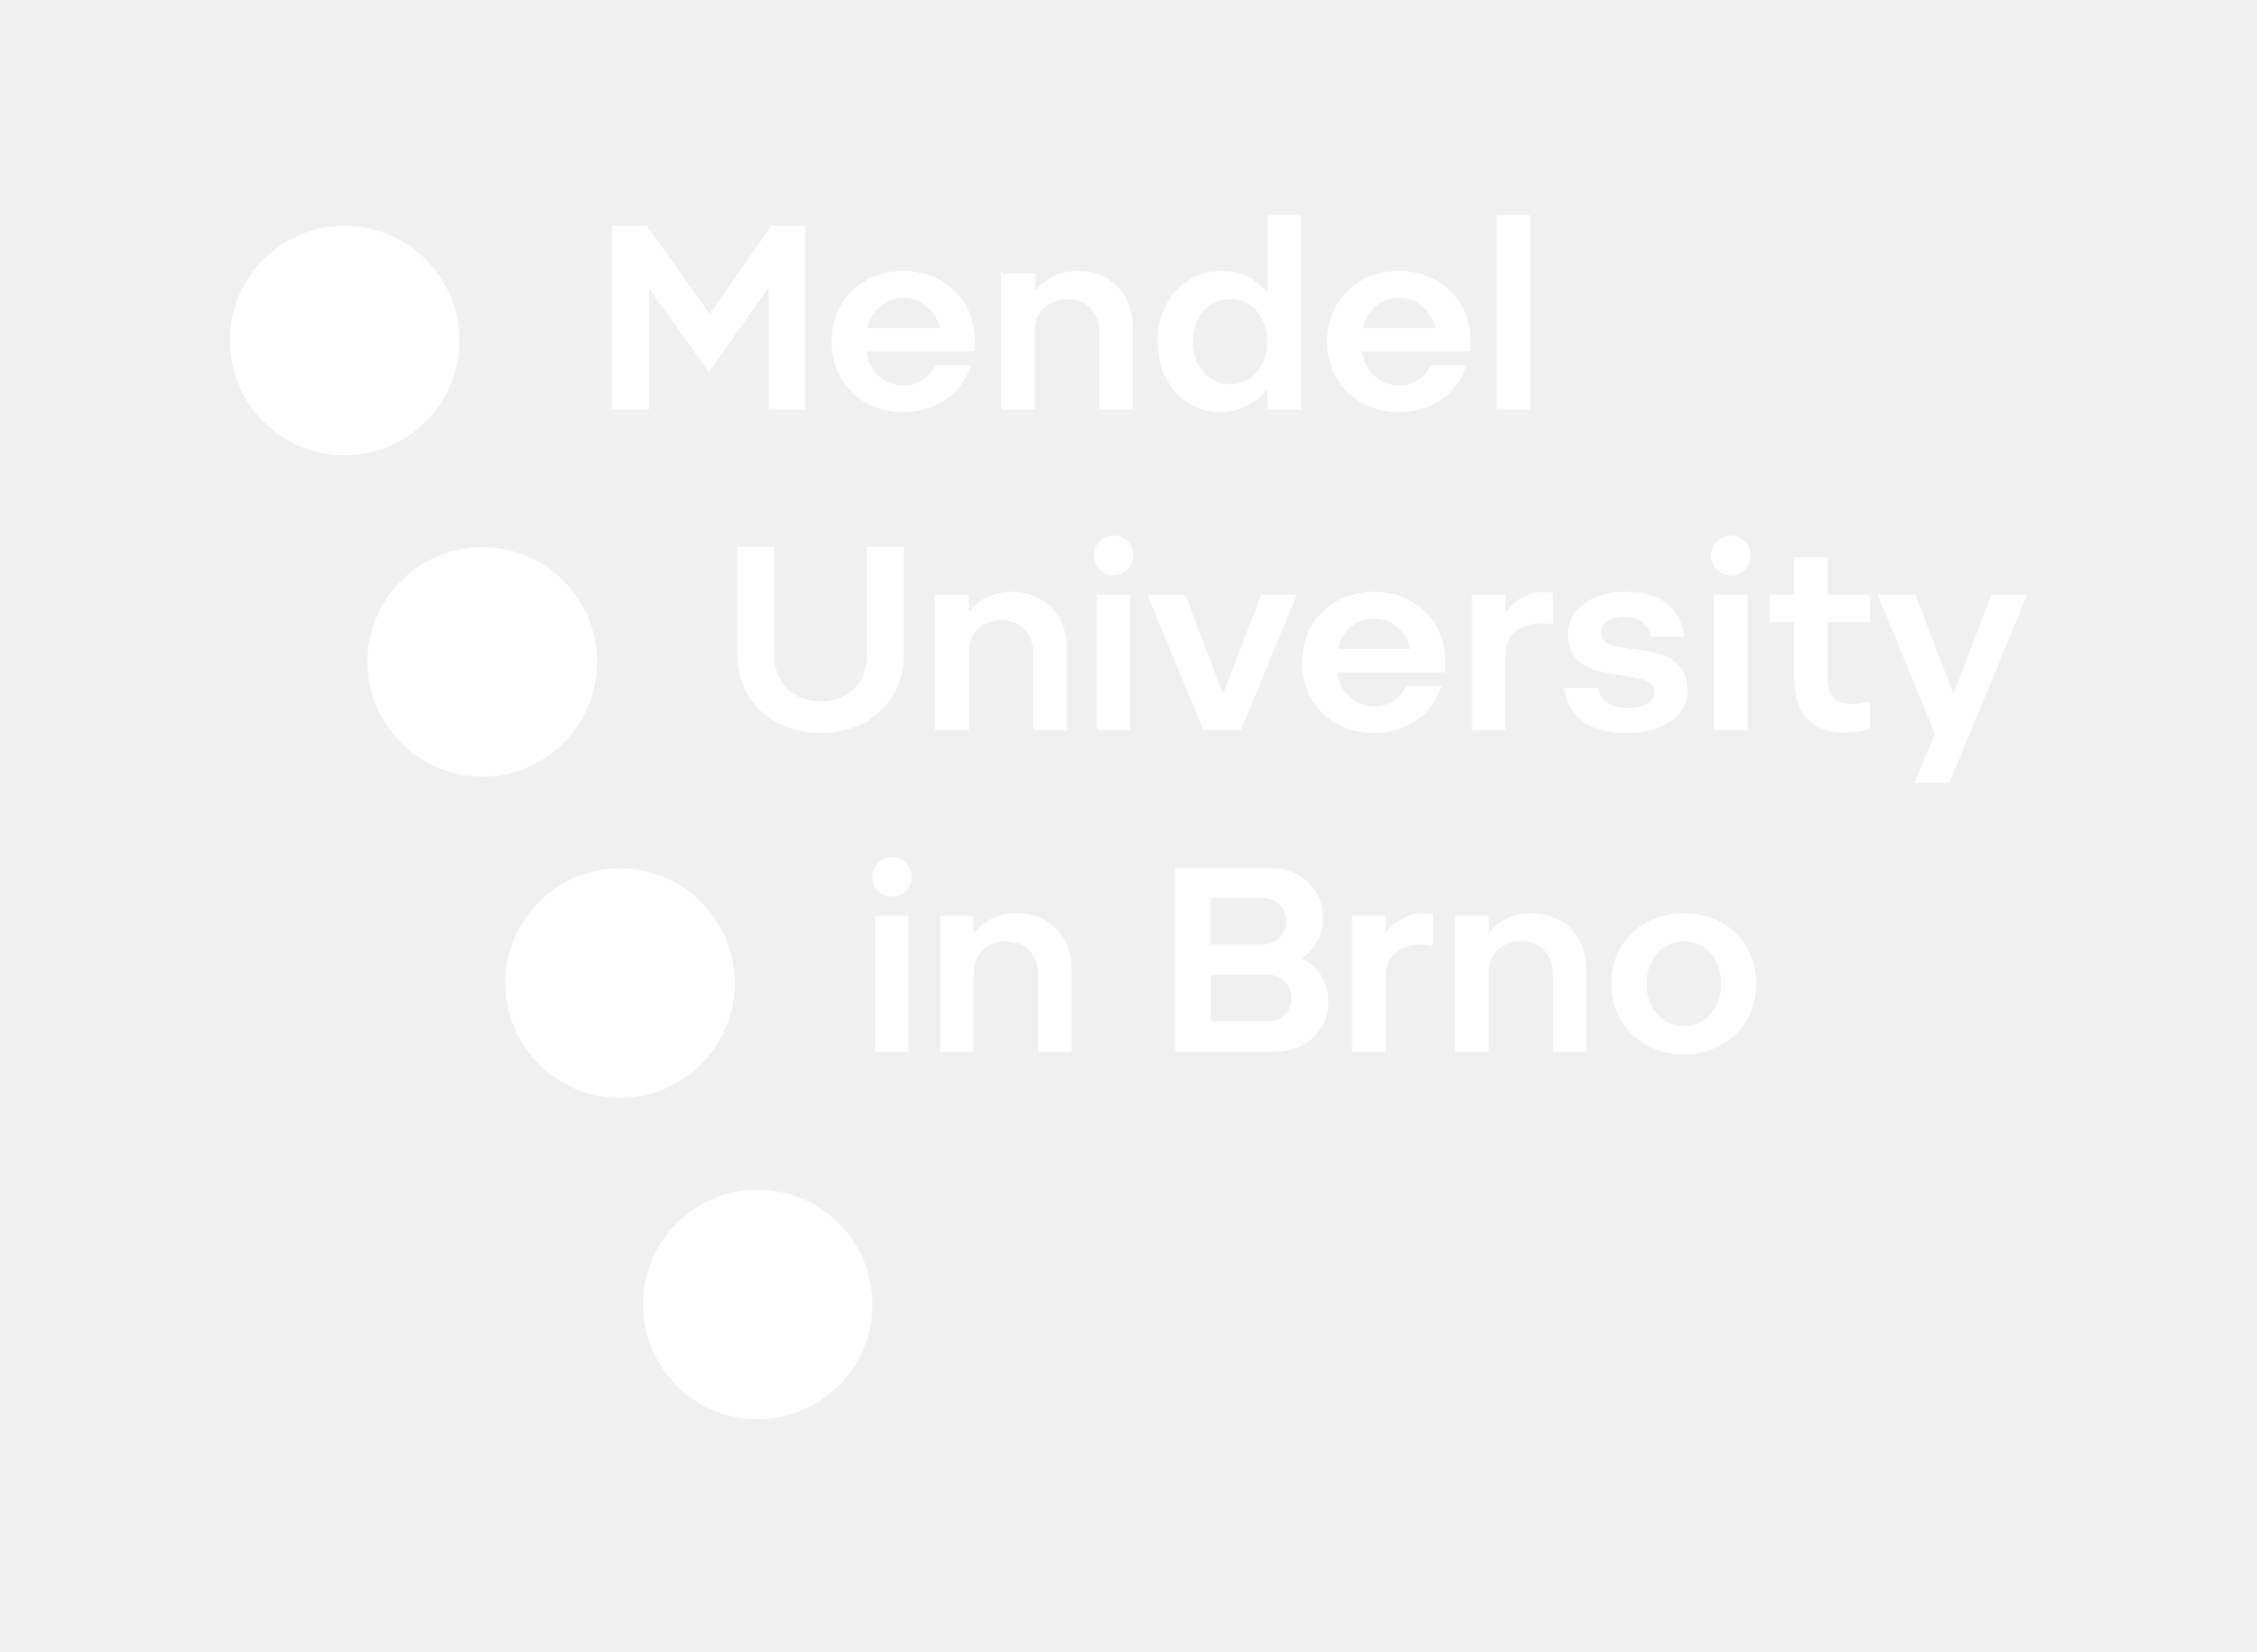
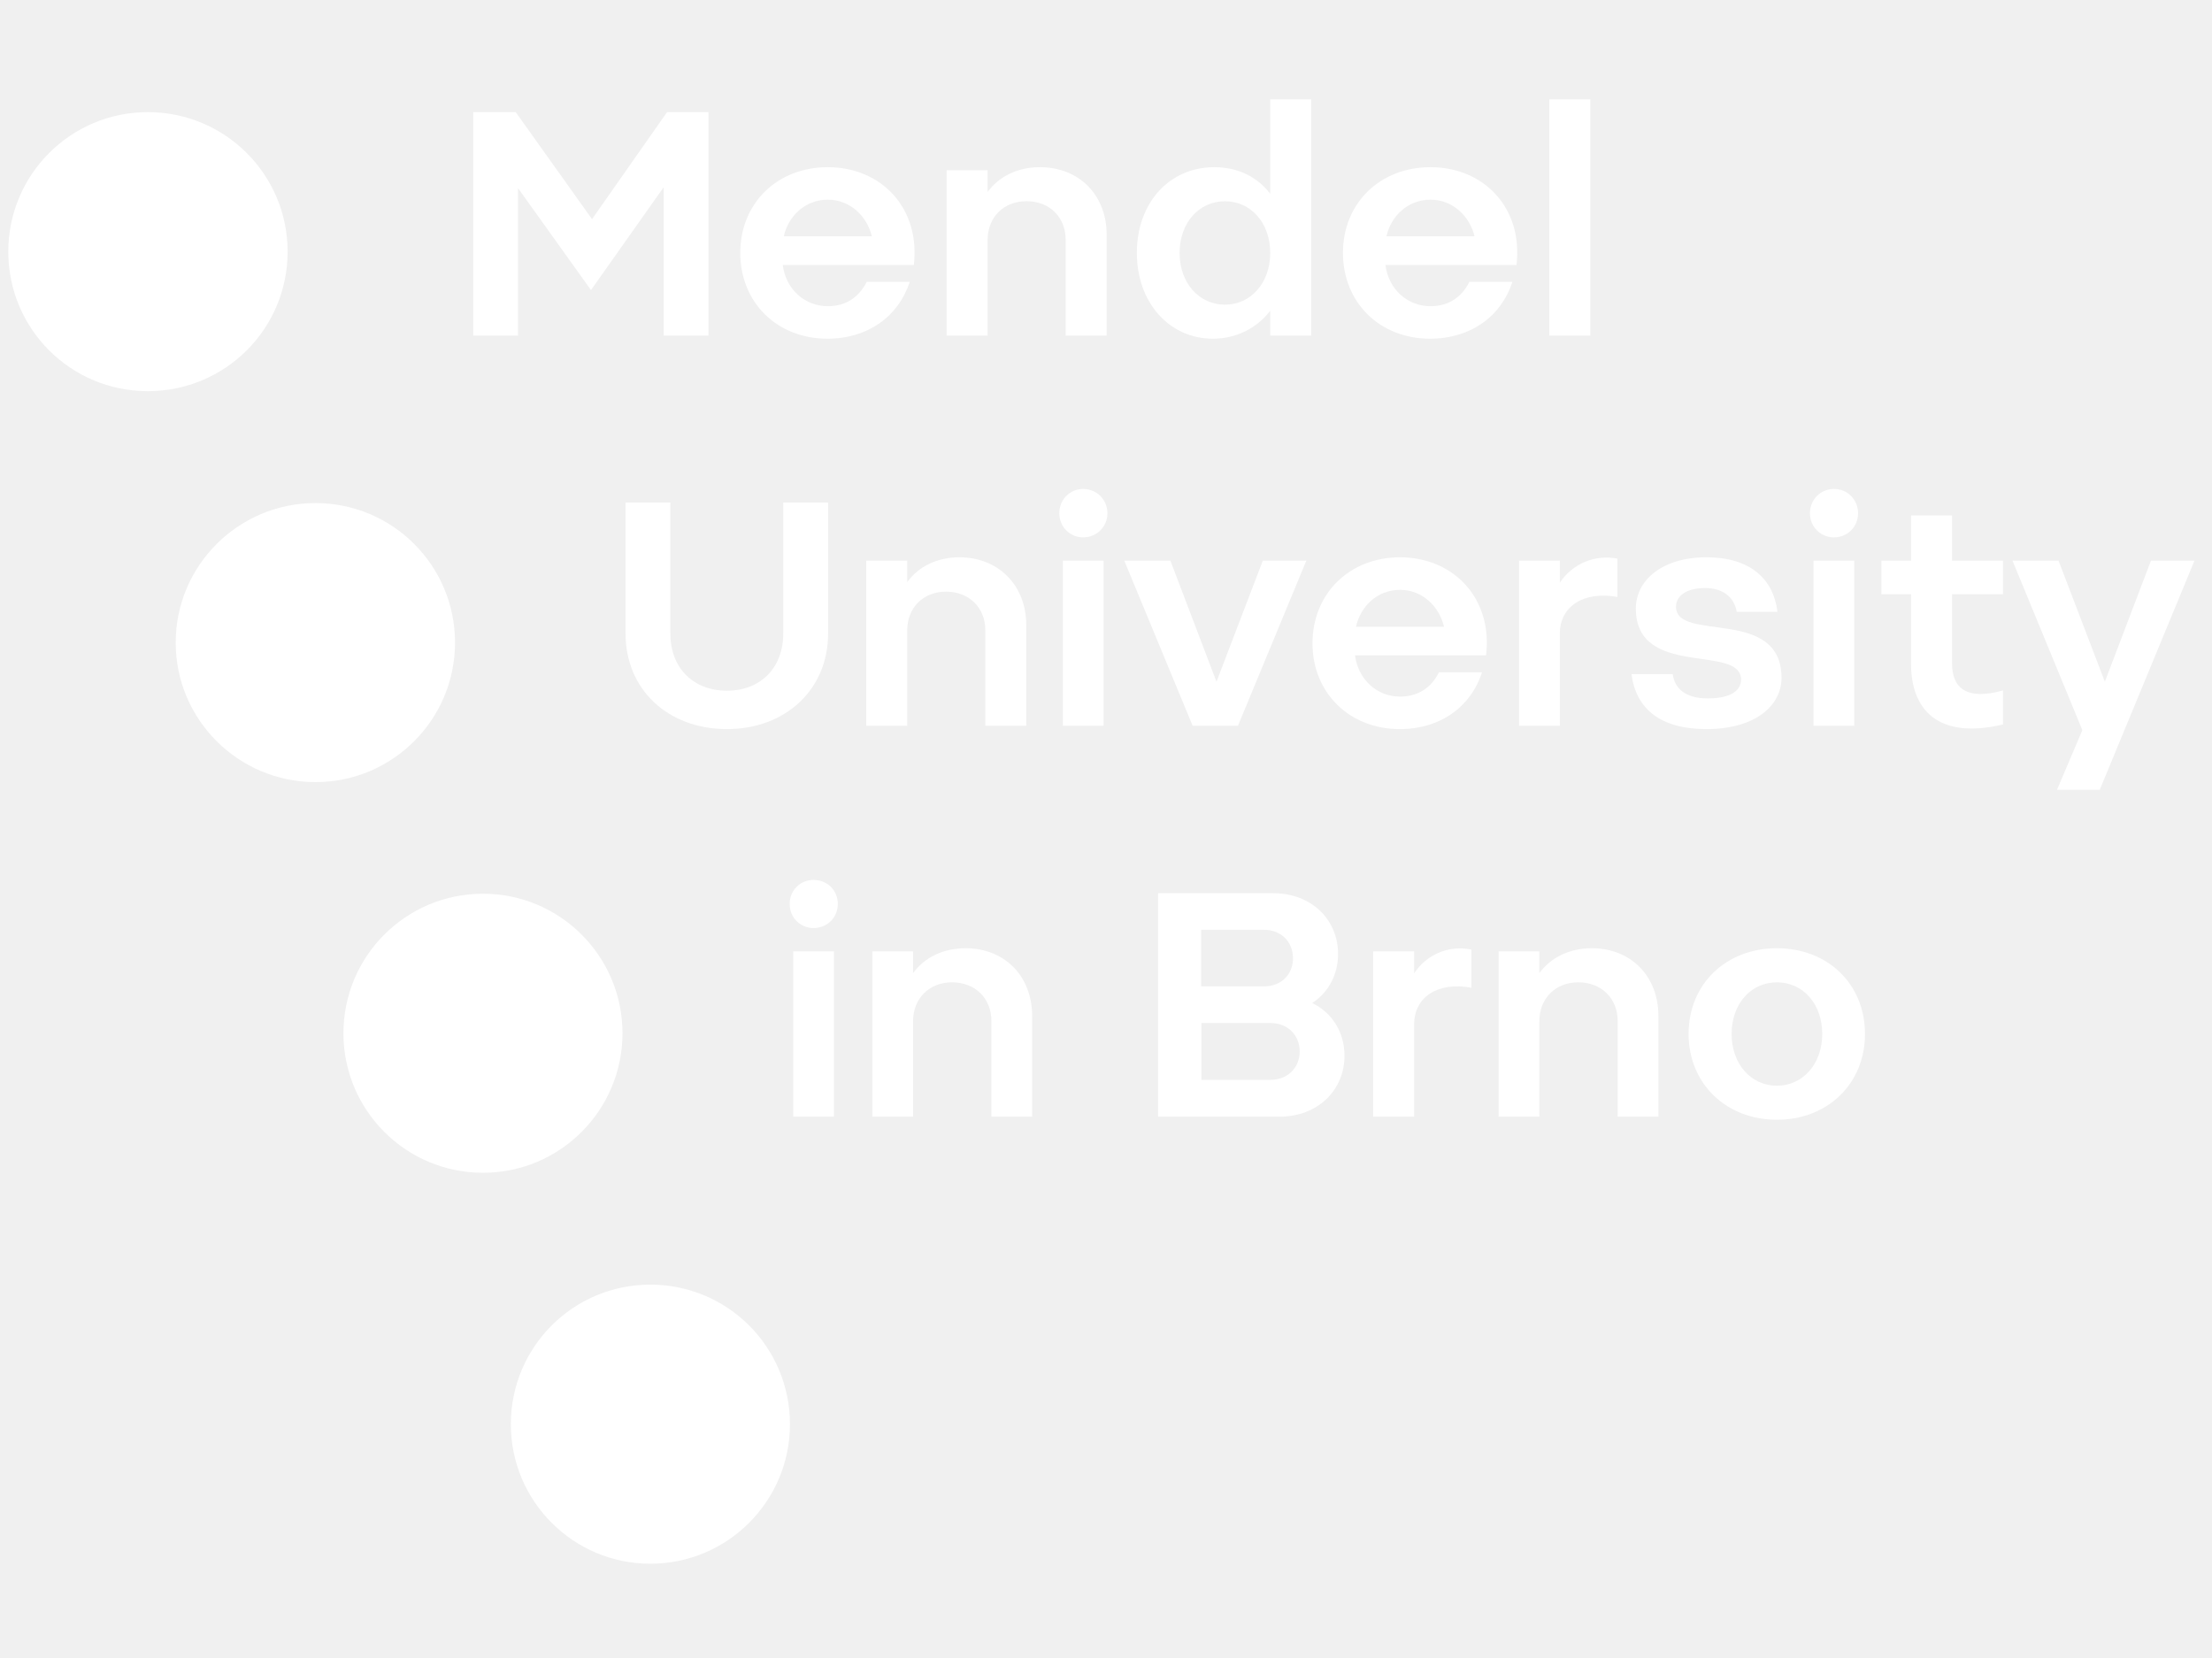
- <svg xmlns="http://www.w3.org/2000/svg" version="1.2" viewBox="0 -0.488 107.192 78.488" width="500" height="366">
+ <svg xmlns="http://www.w3.org/2000/svg" version="1.2" viewBox="0 0 403 302" width="403" height="302">
  <style>
		.s0 { fill: #ffffff } 
	</style>
  <g id="Vrstva 1">
    <g id="&lt;Group&gt;">
      <g id="&lt;Group&gt;">
-         <path id="&lt;Path&gt;" class="s0" d="m23.99 46.22c0-3.01 2.44-5.45 5.45-5.45 3.01 0 5.45 2.44 5.45 5.45 0 3.01-2.44 5.45-5.45 5.45-3.01 0-5.45-2.44-5.45-5.45z" />
-         <path id="&lt;Path&gt;" class="s0" d="m30.53 61.49c0-3.02 2.44-5.45 5.45-5.45 3.01 0 5.45 2.43 5.45 5.45 0 3.01-2.44 5.45-5.45 5.45-3.01 0-5.45-2.44-5.45-5.45z" />
-         <path id="&lt;Path&gt;" class="s0" d="m10.9 15.69c0-3.01 2.44-5.45 5.45-5.45 3.02 0 5.46 2.44 5.46 5.45 0 3.02-2.44 5.45-5.46 5.45-3.01 0-5.45-2.43-5.45-5.45z" />
-         <path id="&lt;Path&gt;" class="s0" d="m17.44 30.96c0-3.01 2.45-5.45 5.46-5.45 3.01 0 5.45 2.44 5.45 5.45 0 3.01-2.44 5.45-5.45 5.45-3.01 0-5.46-2.44-5.46-5.45z" />
+         <path id="&lt;Path&gt;" class="s0" d="m62.57 188.26c0-14.04 11.38-25.42 25.42-25.42 14.04 0 25.42 11.38 25.42 25.42 0 14.04-11.38 25.42-25.42 25.42-14.04 0-25.42-11.38-25.42-25.42z" />
+         <path id="&lt;Path&gt;" class="s0" d="m93.07 259.49c0-14.09 11.38-25.43 25.42-25.43 14.04 0 25.43 11.34 25.43 25.43 0 14.04-11.39 25.42-25.43 25.42-14.04 0-25.42-11.38-25.42-25.42z" />
+         <path id="&lt;Path&gt;" class="s0" d="m1.51 45.85c0-14.04 11.38-25.42 25.42-25.42 14.09 0 25.47 11.38 25.47 25.42 0 14.09-11.38 25.42-25.47 25.42-14.04 0-25.42-11.33-25.42-25.42z" />
+         <path id="&lt;Path&gt;" class="s0" d="m32.01 117.08c0-14.04 11.43-25.42 25.47-25.42 14.04 0 25.42 11.38 25.42 25.42 0 14.04-11.38 25.42-25.42 25.42-14.04 0-25.47-11.38-25.47-25.42z" />
      </g>
      <g id="&lt;Group&gt;">
        <g id="&lt;Group&gt;">
-           <path id="&lt;Compound Path&gt;" class="s0" d="m36.76 25.49v5.11c0 1.37 0.91 2.24 2.21 2.24 1.29 0 2.2-0.87 2.2-2.24v-5.11h1.75v5.12c0 2.18-1.66 3.73-3.95 3.73-2.31 0-3.96-1.55-3.96-3.73v-5.12z" />
-           <path id="&lt;Compound Path&gt;" class="s0" d="m44.41 27.76h1.6v0.84c0.44-0.61 1.17-0.97 2.04-0.97 1.53 0 2.61 1.1 2.61 2.64v3.94h-1.6v-3.74c0-0.88-0.64-1.5-1.53-1.5-0.89 0-1.52 0.62-1.52 1.52v3.72h-1.6z" />
-           <path id="&lt;Compound Path&gt;" class="s0" d="m52.88 24.96c0.54 0 0.95 0.42 0.95 0.95 0 0.52-0.41 0.94-0.95 0.94-0.52 0-0.93-0.42-0.93-0.94 0-0.53 0.41-0.95 0.93-0.95zm-0.79 2.8h1.59v6.45h-1.59z" />
-           <path id="&lt;Compound Path&gt;" class="s0" d="m54.49 27.76h1.8l1.8 4.73 1.81-4.73h1.7l-2.67 6.45h-1.77z" />
-           <path id="&lt;Compound Path&gt;" class="s0" d="m65.26 27.63c2.09 0 3.63 1.61 3.36 3.83h-5.12c0.13 0.95 0.86 1.61 1.76 1.61 0.76 0 1.25-0.4 1.52-0.95h1.68c-0.43 1.35-1.63 2.22-3.21 2.22-1.97 0-3.41-1.42-3.41-3.35 0-1.95 1.45-3.36 3.42-3.36zm1.72 2.71c-0.18-0.76-0.82-1.44-1.72-1.44-0.9 0-1.55 0.66-1.72 1.44z" />
-           <path id="&lt;Compound Path&gt;" class="s0" d="m69.91 27.76h1.59v0.86c0.5-0.74 1.36-1.11 2.25-0.94v1.5c-1.31-0.24-2.25 0.36-2.25 1.43v3.6h-1.59z" />
-           <path id="&lt;Compound Path&gt;" class="s0" d="m75.91 32.19c0.08 0.58 0.51 0.95 1.37 0.95 0.9 0 1.3-0.31 1.3-0.73 0-1.41-4.11-0.03-4.11-2.78 0-1.09 1.01-2 2.76-2 1.67 0 2.61 0.81 2.77 2.13h-1.59c-0.09-0.56-0.53-0.93-1.23-0.93-0.74 0-1.14 0.31-1.14 0.73 0 1.41 4.12-0.02 4.12 2.78 0 1.08-1.02 2-2.93 2-1.82 0-2.76-0.81-2.93-2.15z" />
-           <path id="&lt;Compound Path&gt;" class="s0" d="m82.21 24.96c0.53 0 0.94 0.42 0.94 0.95 0 0.52-0.41 0.94-0.94 0.94-0.53 0-0.94-0.42-0.94-0.94 0-0.53 0.41-0.95 0.94-0.95zm-0.8 2.8h1.59v6.45h-1.59z" />
-           <path id="&lt;Compound Path&gt;" class="s0" d="m85.22 25.99h1.6v1.77h1.99v1.31h-1.99v2.71c0 0.95 0.56 1.45 1.99 1.05v1.33c-2.54 0.6-3.59-0.58-3.59-2.37v-2.72h-1.16v-1.31h1.16z" />
-           <path id="&lt;Compound Path&gt;" class="s0" d="m91.91 34.38l-2.73-6.62h1.8l1.81 4.73 1.8-4.73h1.7l-3.7 8.95h-1.67z" />
+           <path id="&lt;Compound Path&gt;" class="s0" d="m122.13 91.56v23.84c0 6.39 4.25 10.45 10.31 10.45 6.02 0 10.26-4.06 10.26-10.45v-23.84h8.17v23.89c0 10.16-7.75 17.39-18.43 17.39-10.77 0-18.47-7.23-18.47-17.39v-23.89z" />
+           <path id="&lt;Compound Path&gt;" class="s0" d="m157.82 102.15h7.46v3.92c2.05-2.85 5.46-4.53 9.51-4.53 7.14 0 12.18 5.14 12.18 12.32v18.38h-7.46v-17.45c0-4.1-2.99-6.99-7.14-6.99-4.15 0-7.09 2.89-7.09 7.09v17.35h-7.46z" />
+           <path id="&lt;Compound Path&gt;" class="s0" d="m197.32 89.09c2.52 0 4.44 1.96 4.44 4.43 0 2.43-1.92 4.39-4.44 4.39-2.42 0-4.33-1.96-4.33-4.39 0-2.47 1.91-4.43 4.33-4.43zm-3.68 13.06h7.42v30.09h-7.42z" />
+           <path id="&lt;Compound Path&gt;" class="s0" d="m204.83 102.15h8.4l8.4 22.06 8.44-22.06h7.93l-12.46 30.09h-8.25z" />
+           <path id="&lt;Compound Path&gt;" class="s0" d="m255.07 101.54c9.75 0 16.93 7.51 15.67 17.87h-23.88c0.61 4.43 4.01 7.51 8.21 7.51 3.55 0 5.83-1.87 7.09-4.43h7.84c-2.01 6.3-7.61 10.35-14.98 10.35-9.19 0-15.9-6.62-15.9-15.62 0-9.1 6.76-15.68 15.95-15.68zm8.02 12.65c-0.84-3.55-3.82-6.72-8.02-6.72-4.2 0-7.23 3.08-8.02 6.72z" />
+           <path id="&lt;Compound Path&gt;" class="s0" d="m276.76 102.15h7.42v4.01c2.33-3.45 6.34-5.17 10.49-4.38v6.99c-6.11-1.11-10.49 1.68-10.49 6.68v16.79h-7.42z" />
+           <path id="&lt;Compound Path&gt;" class="s0" d="m304.75 122.82c0.37 2.7 2.38 4.43 6.39 4.43 4.2 0 6.06-1.45 6.06-3.41 0-6.58-19.17-0.14-19.17-12.97 0-5.08 4.71-9.33 12.87-9.33 7.79 0 12.18 3.78 12.93 9.94h-7.42c-0.42-2.61-2.47-4.34-5.74-4.34-3.45 0-5.32 1.45-5.32 3.41 0 6.57 19.22-0.1 19.22 12.96 0 5.04-4.76 9.33-13.67 9.33-8.48 0-12.87-3.77-13.66-10.02z" />
+           <path id="&lt;Compound Path&gt;" class="s0" d="m334.13 89.09c2.48 0 4.39 1.96 4.39 4.43 0 2.43-1.91 4.39-4.39 4.39-2.47 0-4.38-1.96-4.38-4.39 0-2.47 1.91-4.43 4.38-4.43zm-3.73 13.06h7.42v30.09h-7.42z" />
+           <path id="&lt;Compound Path&gt;" class="s0" d="m348.17 93.9h7.47v8.25h9.28v6.11h-9.28v12.64c0 4.43 2.61 6.77 9.28 4.9v6.2c-11.85 2.8-16.75-2.7-16.75-11.05v-12.69h-5.41v-6.11h5.41z" />
+           <path id="&lt;Compound Path&gt;" class="s0" d="m379.38 133.03l-12.73-30.88h8.39l8.44 22.06 8.4-22.06h7.93l-17.26 41.75h-7.79z" />
        </g>
      </g>
      <g id="&lt;Group&gt;">
        <g id="&lt;Group&gt;">
-           <path id="&lt;Compound Path&gt;" class="s0" d="m42.35 40.23c0.54 0 0.95 0.41 0.95 0.94 0 0.53-0.41 0.94-0.95 0.94-0.52 0-0.93-0.41-0.93-0.94 0-0.53 0.41-0.94 0.93-0.94zm-0.79 2.79h1.59v6.46h-1.59z" />
-           <path id="&lt;Compound Path&gt;" class="s0" d="m44.65 43.02h1.59v0.85c0.45-0.61 1.17-0.97 2.05-0.97 1.53 0 2.6 1.09 2.6 2.64v3.94h-1.59v-3.74c0-0.89-0.64-1.51-1.54-1.51-0.88 0-1.52 0.62-1.52 1.52v3.73h-1.59z" />
-           <path id="&lt;Compound Path&gt;" class="s0" d="m55.81 40.75h4.49c1.51 0 2.54 1.04 2.54 2.38 0 0.8-0.38 1.5-1.01 1.91 0.79 0.39 1.26 1.15 1.26 2.06 0 1.33-1.03 2.38-2.54 2.38h-4.74zm4.13 3.64c0.7 0 1.14-0.48 1.14-1.1 0-0.62-0.44-1.11-1.14-1.11h-2.45v2.21zm0.25 3.65c0.7 0 1.15-0.49 1.15-1.11 0-0.62-0.45-1.11-1.15-1.11h-2.69v2.22z" />
-           <path id="&lt;Compound Path&gt;" class="s0" d="m64.21 43.02h1.6v0.86c0.49-0.74 1.35-1.11 2.24-0.93v1.49c-1.31-0.24-2.24 0.36-2.24 1.44v3.6h-1.6z" />
-           <path id="&lt;Compound Path&gt;" class="s0" d="m69.11 43.02h1.59v0.85c0.45-0.61 1.18-0.97 2.05-0.97 1.53 0 2.6 1.09 2.6 2.64v3.94h-1.59v-3.74c0-0.89-0.64-1.51-1.54-1.51-0.88 0-1.52 0.62-1.52 1.52v3.73h-1.59z" />
-           <path id="&lt;Compound Path&gt;" class="s0" d="m79.98 42.9c1.99 0 3.44 1.4 3.44 3.35 0 1.93-1.45 3.35-3.44 3.35-1.99 0-3.45-1.42-3.45-3.35 0-1.95 1.46-3.35 3.45-3.35zm0 5.37c1.01 0 1.77-0.85 1.77-2.02 0-1.19-0.76-2.02-1.77-2.02-1.01 0-1.77 0.83-1.77 2.02 0 1.17 0.76 2.02 1.77 2.02z" />
+           <path id="&lt;Compound Path&gt;" class="s0" d="m148.21 160.32c2.52 0 4.43 1.91 4.43 4.38 0 2.47-1.91 4.39-4.43 4.39-2.43 0-4.34-1.92-4.34-4.39 0-2.47 1.91-4.38 4.34-4.38zm-3.69 13.01h7.42v30.13h-7.42z" />
+           <path id="&lt;Compound Path&gt;" class="s0" d="m158.93 173.33h7.42v3.97c2.1-2.85 5.46-4.53 9.56-4.53 7.14 0 12.13 5.09 12.13 12.32v18.37h-7.42v-17.44c0-4.15-2.98-7.04-7.18-7.04-4.1 0-7.09 2.89-7.09 7.09v17.39h-7.42z" />
+           <path id="&lt;Compound Path&gt;" class="s0" d="m210.99 162.74h20.94c7.05 0 11.85 4.85 11.85 11.1 0 3.74-1.77 7-4.71 8.91 3.69 1.82 5.88 5.37 5.88 9.61 0 6.21-4.81 11.1-11.85 11.1h-22.11zm19.27 16.98c3.26 0 5.31-2.24 5.31-5.13 0-2.89-2.05-5.18-5.31-5.18h-11.43v10.31zm1.16 17.03c3.27 0 5.37-2.29 5.37-5.18 0-2.89-2.1-5.18-5.37-5.18h-12.54v10.36z" />
+           <path id="&lt;Compound Path&gt;" class="s0" d="m250.17 173.33h7.47v4.01c2.28-3.45 6.29-5.17 10.44-4.33v6.95c-6.11-1.12-10.44 1.67-10.44 6.71v16.79h-7.47z" />
+           <path id="&lt;Compound Path&gt;" class="s0" d="m273.03 173.33h7.42v3.97c2.09-2.85 5.5-4.53 9.56-4.53 7.13 0 12.13 5.09 12.13 12.32v18.37h-7.42v-17.44c0-4.15-2.99-7.04-7.18-7.04-4.11 0-7.09 2.89-7.09 7.09v17.39h-7.42z" />
+           <path id="&lt;Compound Path&gt;" class="s0" d="m323.73 172.77c9.28 0 16.05 6.53 16.05 15.63 0 9-6.77 15.62-16.05 15.62-9.28 0-16.09-6.62-16.09-15.62 0-9.1 6.81-15.63 16.09-15.63zm0 25.05c4.71 0 8.26-3.96 8.26-9.42 0-5.55-3.55-9.42-8.26-9.42-4.71 0-8.25 3.87-8.25 9.42 0 5.46 3.54 9.42 8.25 9.42z" />
        </g>
      </g>
      <g id="&lt;Group&gt;">
        <g id="&lt;Group&gt;">
-           <path id="&lt;Compound Path&gt;" class="s0" d="m29.06 10.24h1.66l2.98 4.18 2.93-4.18h1.62v8.73h-1.75v-5.8l-2.84 4.02-2.85-3.98v5.76h-1.75z" />
-           <path id="&lt;Compound Path&gt;" class="s0" d="m42.91 12.39c2.09 0 3.62 1.6 3.36 3.82h-5.12c0.12 0.95 0.86 1.61 1.76 1.61 0.76 0 1.24-0.4 1.52-0.95h1.68c-0.44 1.35-1.63 2.22-3.22 2.22-1.97 0-3.4-1.42-3.4-3.35 0-1.95 1.45-3.35 3.42-3.35zm1.72 2.7c-0.18-0.76-0.83-1.43-1.72-1.43-0.9 0-1.55 0.66-1.72 1.43z" />
-           <path id="&lt;Compound Path&gt;" class="s0" d="m47.55 12.51h1.6v0.85c0.45-0.61 1.17-0.97 2.04-0.97 1.54 0 2.61 1.09 2.61 2.64v3.94h-1.6v-3.74c0-0.89-0.63-1.51-1.53-1.51-0.89 0-1.52 0.62-1.52 1.52v3.73h-1.6z" />
-           <path id="&lt;Compound Path&gt;" class="s0" d="m60.19 18c-0.53 0.68-1.32 1.09-2.24 1.09-1.71 0-2.97-1.42-2.97-3.35 0-1.95 1.26-3.35 3.03-3.35 0.91 0 1.68 0.38 2.18 1.04v-3.69h1.6v9.23h-1.6zm-1.77-0.24c1.01 0 1.77-0.85 1.77-2.02 0-1.18-0.76-2.02-1.77-2.02-1.01 0-1.77 0.84-1.77 2.02 0 1.17 0.76 2.02 1.77 2.02z" />
-           <path id="&lt;Compound Path&gt;" class="s0" d="m66.45 12.39c2.09 0 3.62 1.6 3.36 3.82h-5.12c0.12 0.95 0.86 1.61 1.76 1.61 0.76 0 1.24-0.4 1.52-0.95h1.68c-0.44 1.35-1.63 2.22-3.22 2.22-1.97 0-3.4-1.42-3.4-3.35 0-1.95 1.45-3.35 3.42-3.35zm1.72 2.7c-0.18-0.76-0.83-1.43-1.72-1.43-0.9 0-1.55 0.66-1.72 1.43z" />
-           <path id="&lt;Compound Path&gt;" class="s0" d="m71.09 9.74h1.6v9.23h-1.6z" />
+           <path id="&lt;Compound Path&gt;" class="s0" d="m86.22 20.43h7.74l13.9 19.5 13.67-19.5h7.55v40.72h-8.16v-27.05l-13.25 18.75-13.29-18.57v26.87h-8.16z" />
+           <path id="&lt;Compound Path&gt;" class="s0" d="m150.82 30.46c9.75 0 16.88 7.46 15.67 17.82h-23.88c0.56 4.43 4.01 7.51 8.21 7.51 3.54 0 5.78-1.87 7.09-4.44h7.84c-2.06 6.3-7.61 10.36-15.02 10.36-9.19 0-15.86-6.62-15.86-15.63 0-9.09 6.76-15.62 15.95-15.62zm8.02 12.59c-0.84-3.54-3.87-6.67-8.02-6.67-4.2 0-7.23 3.08-8.02 6.67z" />
+           <path id="&lt;Compound Path&gt;" class="s0" d="m172.46 31.02h7.47v3.96c2.09-2.84 5.45-4.52 9.51-4.52 7.18 0 12.18 5.08 12.18 12.31v18.38h-7.47v-17.45c0-4.15-2.94-7.04-7.13-7.04-4.16 0-7.09 2.89-7.09 7.09v17.4h-7.47z" />
+           <path id="&lt;Compound Path&gt;" class="s0" d="m231.42 56.63c-2.47 3.17-6.16 5.08-10.45 5.08-7.97 0-13.85-6.62-13.85-15.63 0-9.09 5.88-15.62 14.13-15.62 4.25 0 7.84 1.77 10.17 4.85v-17.21h7.46v43.05h-7.46zm-8.25-1.12c4.71 0 8.25-3.96 8.25-9.42 0-5.51-3.54-9.42-8.25-9.42-4.72 0-8.26 3.91-8.26 9.42 0 5.46 3.54 9.42 8.26 9.42z" />
+           <path id="&lt;Compound Path&gt;" class="s0" d="m260.62 30.46c9.75 0 16.89 7.46 15.67 17.82h-23.88c0.56 4.43 4.01 7.51 8.21 7.51 3.55 0 5.79-1.87 7.09-4.44h7.84c-2.05 6.3-7.61 10.36-15.02 10.36-9.19 0-15.86-6.62-15.86-15.63 0-9.09 6.76-15.62 15.95-15.62zm8.02 12.59c-0.84-3.54-3.87-6.67-8.02-6.67-4.2 0-7.23 3.08-8.02 6.67z" />
+           <path id="&lt;Compound Path&gt;" class="s0" d="m282.26 18.1h7.47v43.05h-7.47z" />
        </g>
      </g>
    </g>
  </g>
</svg>
